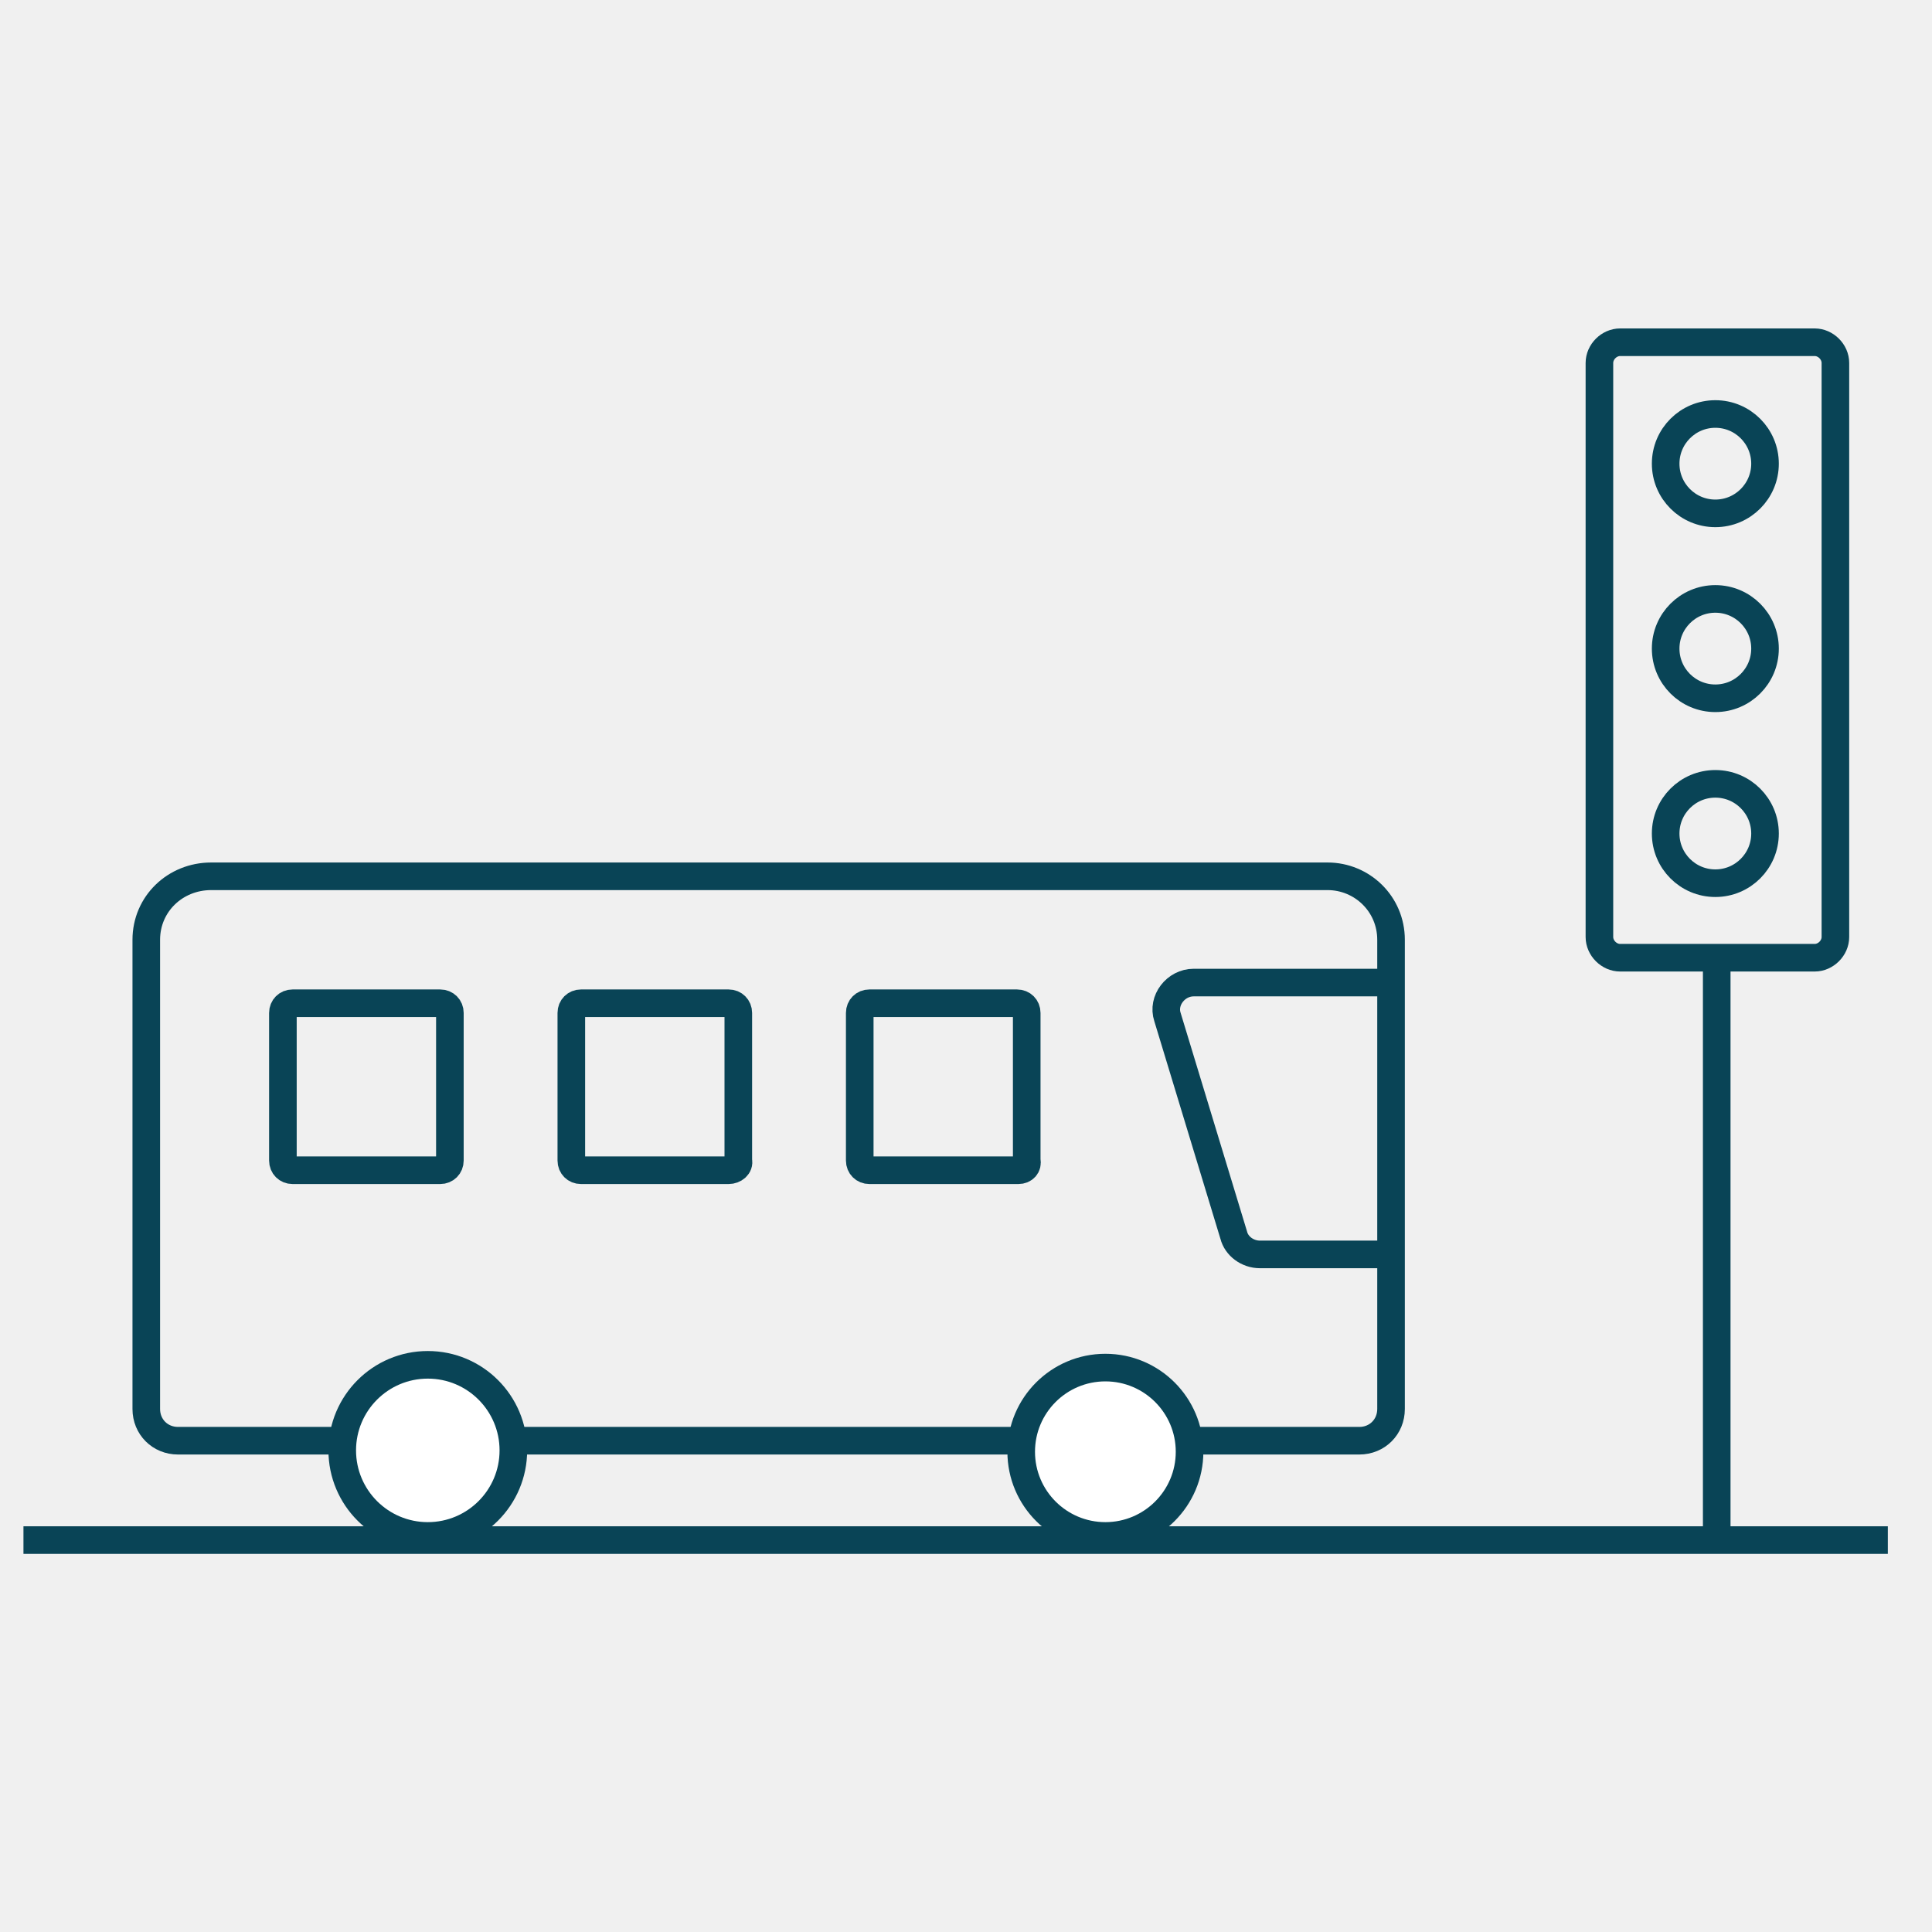
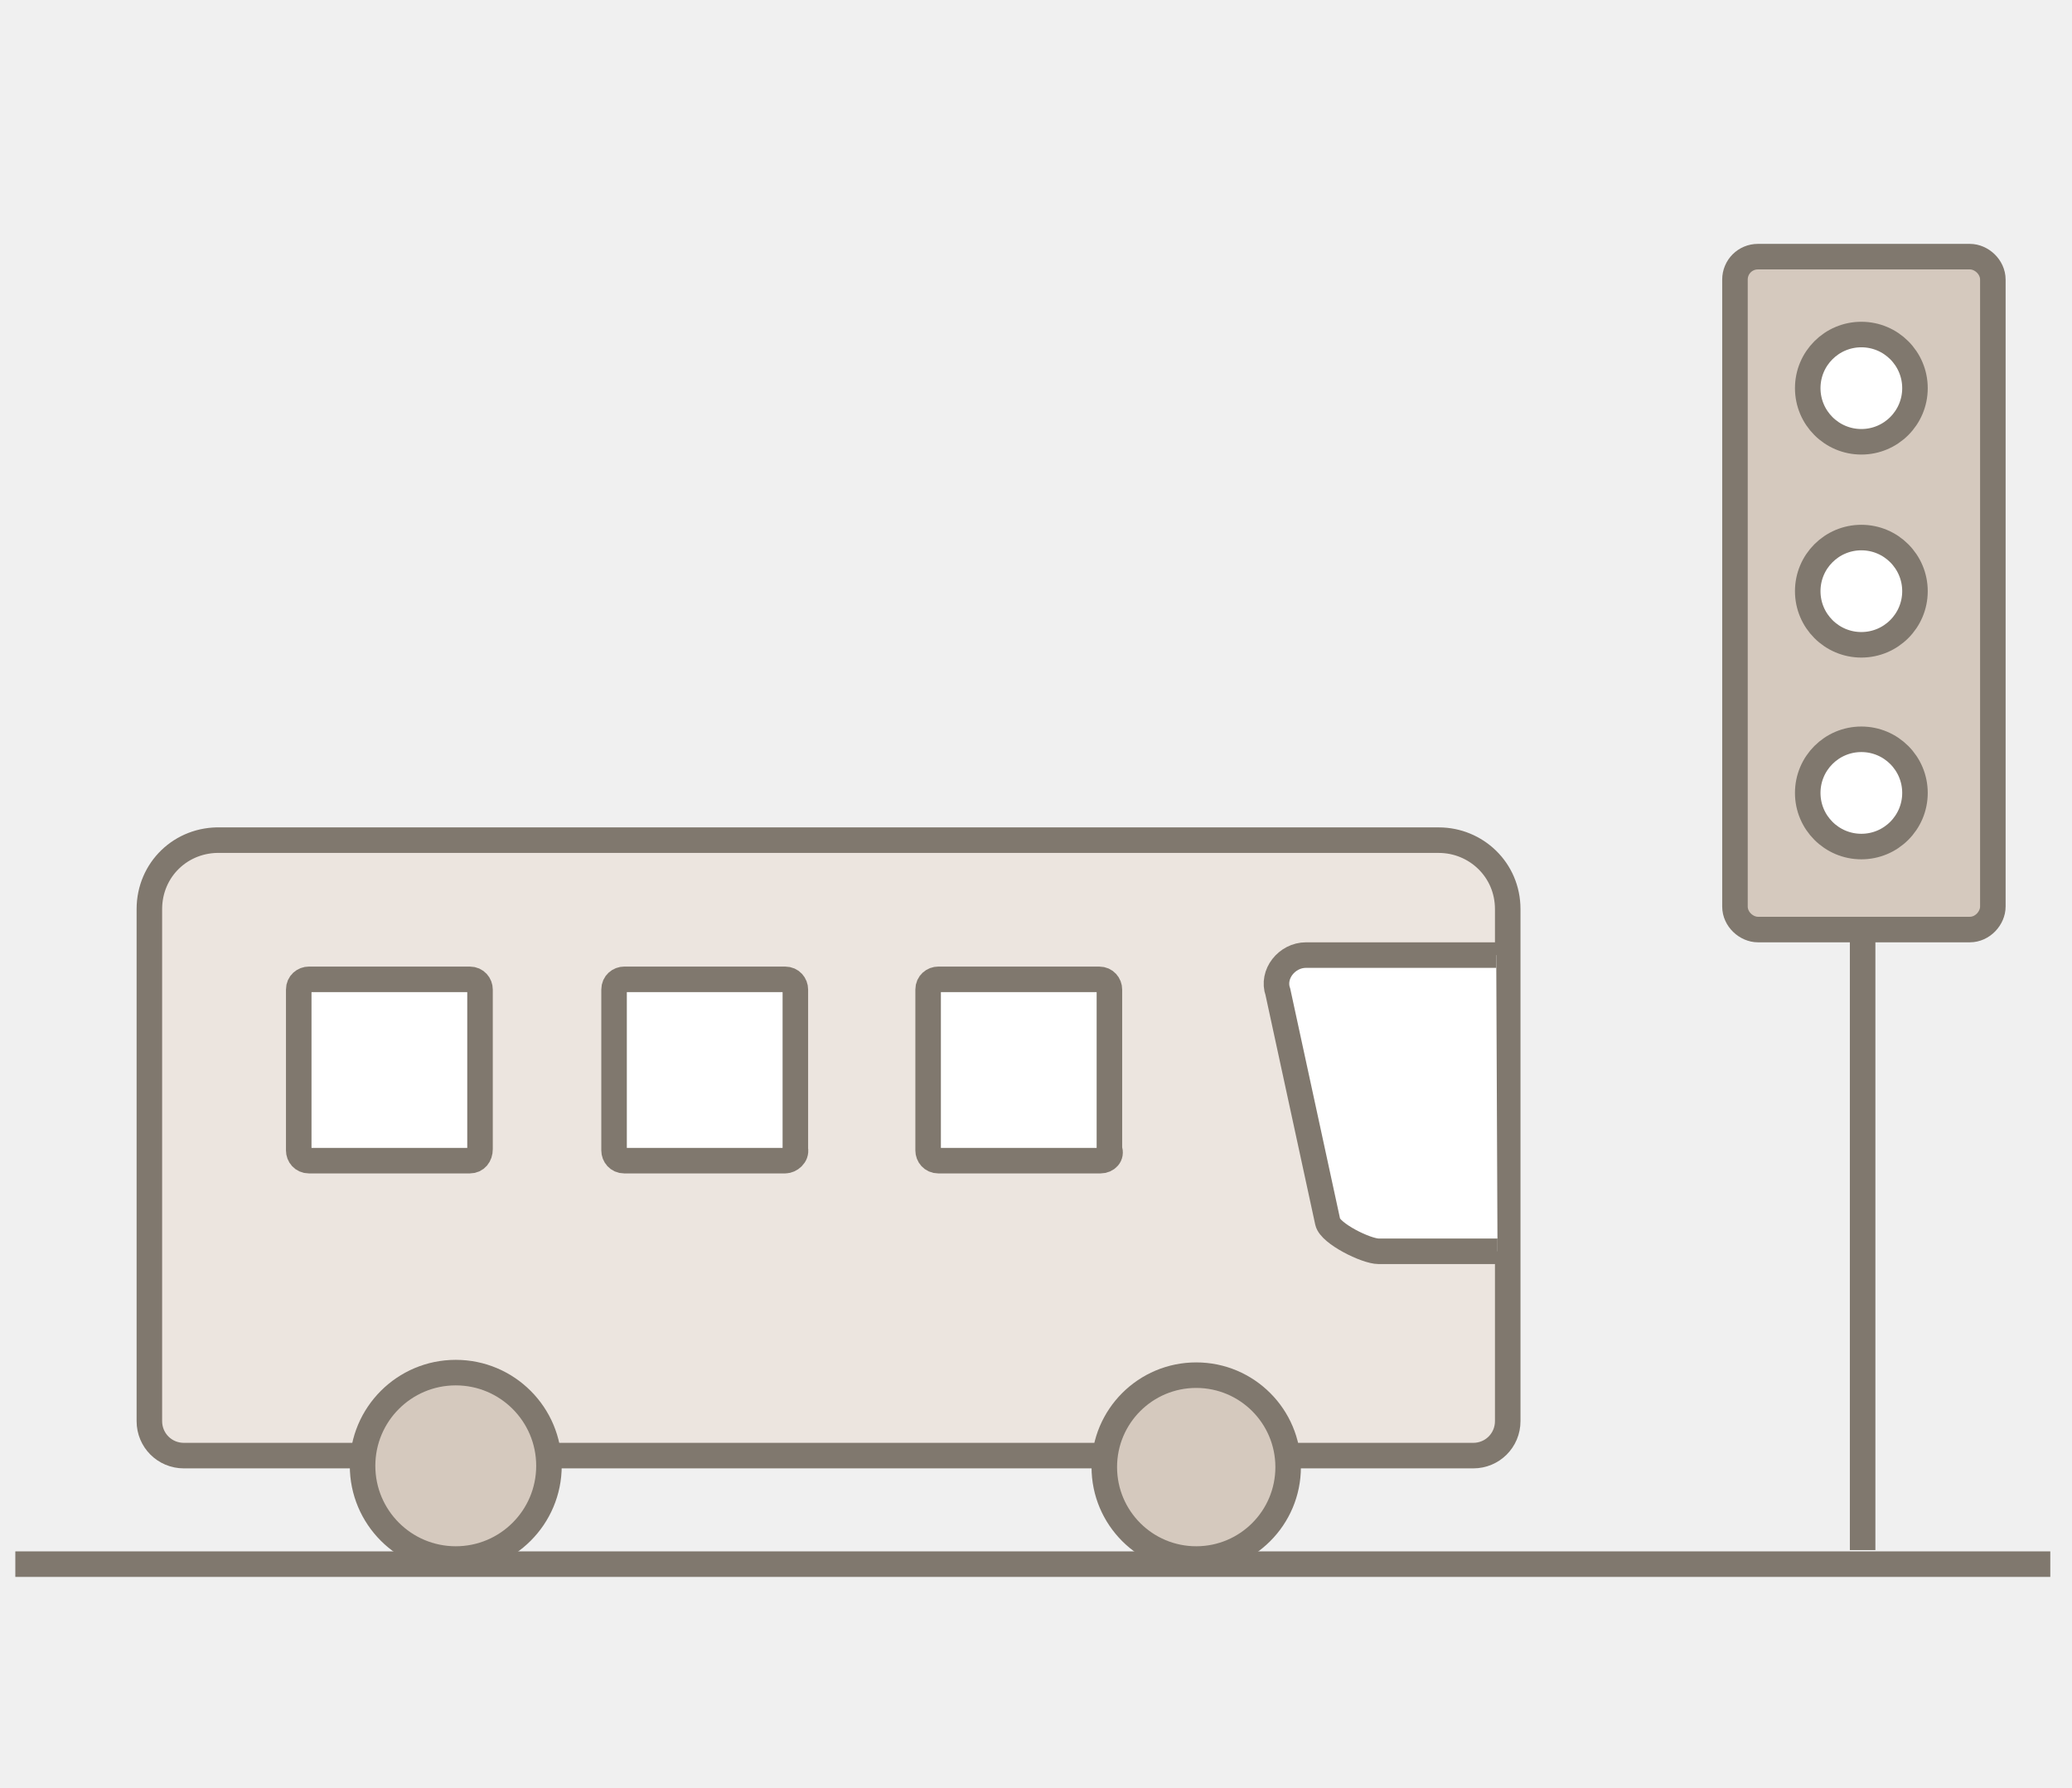
- <svg xmlns="http://www.w3.org/2000/svg" version="1.1" id="Layer_1" x="0px" y="0px" viewBox="-656 972.2 140 140" style="enable-background:new -656 972.2 140 140;" xml:space="preserve">
+ <svg xmlns="http://www.w3.org/2000/svg" version="1.1" id="Layer_1" x="0px" y="0px" viewBox="-342.7 331 162.3 140" style="enable-background:new -342.7 331 162.3 140;" xml:space="preserve">
  <style type="text/css">
- 	.st0{opacity:0.4;}
- 	.st1{fill:none;stroke:#000000;stroke-width:2;stroke-miterlimit:10;}
- 	.st2{fill:#FFFFFF;stroke:#000000;stroke-width:2;stroke-miterlimit:10;}
- 	.st3{fill:none;stroke:#0A4456;stroke-width:2;stroke-miterlimit:10;}
- 	.st4{fill:#FFFFFF;stroke:#0A4456;stroke-width:2;stroke-miterlimit:10;}
- 	.st5{fill:none;stroke:#094456;stroke-width:2;stroke-miterlimit:10;}
- 	.st6{fill:#FFFFFF;stroke:#094456;stroke-width:2;stroke-miterlimit:10;}
+ 	.st0{fill:none;stroke:#80786E;stroke-width:2;stroke-miterlimit:10;}
+ 	.st1{fill:#D5C9BE;stroke:#80786E;stroke-width:2;stroke-miterlimit:10;}
+ 	.st2{fill:#FFFFFF;stroke:#80786E;stroke-width:2;stroke-miterlimit:10;}
+ 	.st3{fill:#ECE5DF;stroke:#80786E;stroke-width:2;stroke-miterlimit:10;}
</style>
  <g>
-     <line class="st5" x1="-654.3" y1="1083.8" x2="-519.2" y2="1083.8" />
-     <line class="st5" x1="-531.6" y1="1082.9" x2="-531.6" y2="1041.3" />
-     <path class="st5" d="M-538.6,997h14.1c0.8,0,1.5,0.7,1.5,1.5v41.6c0,0.8-0.7,1.5-1.5,1.5h-14.1c-0.8,0-1.5-0.7-1.5-1.5v-41.6   C-540.1,997.7-539.4,997-538.6,997z" />
-     <circle class="st5" cx="-531.7" cy="1005.8" r="3.6" />
-     <circle class="st5" cx="-531.7" cy="1019.2" r="3.6" />
-     <circle class="st5" cx="-531.7" cy="1032.6" r="3.6" />
-     <path class="st5" d="M-645.4,1040.3v34c0,1.3,1,2.3,2.3,2.3h85.6c1.3,0,2.3-1,2.3-2.3v-34c0-2.6-2.1-4.6-4.6-4.6h-80.9   C-643.3,1035.7-645.4,1037.7-645.4,1040.3z" />
-     <path class="st5" d="M-624.1,1057h-10.7c-0.4,0-0.7-0.3-0.7-0.7v-10.7c0-0.4,0.3-0.7,0.7-0.7h10.7c0.4,0,0.7,0.3,0.7,0.7v10.7   C-623.4,1056.7-623.7,1057-624.1,1057z" />
-     <circle class="st6" cx="-625" cy="1077.3" r="6.2" />
-     <circle class="st6" cx="-575.9" cy="1077.4" r="6.1" />
-     <path class="st5" d="M-603.2,1057h-10.7c-0.4,0-0.7-0.3-0.7-0.7v-10.7c0-0.4,0.3-0.7,0.7-0.7h10.7c0.4,0,0.7,0.3,0.7,0.7v10.7   C-602.4,1056.7-602.8,1057-603.2,1057z" />
-     <path class="st5" d="M-582.2,1057H-593c-0.4,0-0.7-0.3-0.7-0.7v-10.7c0-0.4,0.3-0.7,0.7-0.7h10.7c0.4,0,0.7,0.3,0.7,0.7v10.7   C-581.5,1056.7-581.8,1057-582.2,1057z" />
-     <path class="st5" d="M-555.4,1043.4h-14.1c-1.3,0-2.3,1.3-1.9,2.5l4.8,15.8c0.2,0.8,1,1.4,1.9,1.4h8.9" />
+     <line class="st0" x1="-341.5" y1="453.5" x2="-182.1" y2="453.5" />
+     <line class="st0" x1="-196.8" y1="452.4" x2="-196.8" y2="403.3" />
+     <path class="st1" d="M-205,351.1h16.6c0.9,0,1.8,0.8,1.8,1.8v49.1c0,0.9-0.8,1.8-1.8,1.8H-205c-0.9,0-1.8-0.8-1.8-1.8v-49.1   C-206.8,351.9-206,351.1-205,351.1z" />
+     <circle class="st2" cx="-196.9" cy="361.4" r="4.2" />
+     <circle class="st2" cx="-196.9" cy="377.3" r="4.2" />
+     <circle class="st2" cx="-196.9" cy="393.1" r="4.2" />
+     <path class="st3" d="M-331,402.2v40.1c0,1.5,1.2,2.7,2.7,2.7h101c1.5,0,2.7-1.2,2.7-2.7v-40.1c0-3.1-2.5-5.4-5.4-5.4h-95.4   C-328.5,396.7-331,399.1-331,402.2z" />
+     <path class="st2" d="M-305.9,421.9h-12.6c-0.5,0-0.8-0.4-0.8-0.8v-12.6c0-0.5,0.4-0.8,0.8-0.8h12.6c0.5,0,0.8,0.4,0.8,0.8V421   C-305.1,421.5-305.4,421.9-305.9,421.9z" />
+     <circle class="st1" cx="-307" cy="445.8" r="7.3" />
+     <circle class="st1" cx="-249" cy="445.9" r="7.2" />
+     <path class="st2" d="M-281.2,421.9h-12.6c-0.5,0-0.8-0.4-0.8-0.8v-12.6c0-0.5,0.4-0.8,0.8-0.8h12.6c0.5,0,0.8,0.4,0.8,0.8V421   C-280.3,421.5-280.8,421.9-281.2,421.9z" />
+     <path class="st2" d="M-256.5,421.9h-12.7c-0.5,0-0.8-0.4-0.8-0.8v-12.6c0-0.5,0.4-0.8,0.8-0.8h12.6c0.5,0,0.8,0.4,0.8,0.8V421   C-255.6,421.5-256,421.9-256.5,421.9z" />
+     <path class="st2" d="M-225.5,405.8l-14.9,0c-1.5,0-2.7,1.5-2.2,2.9l3.9,18c0.2,0.9,3,2.3,4,2.3l9.3,0" />
  </g>
</svg>
